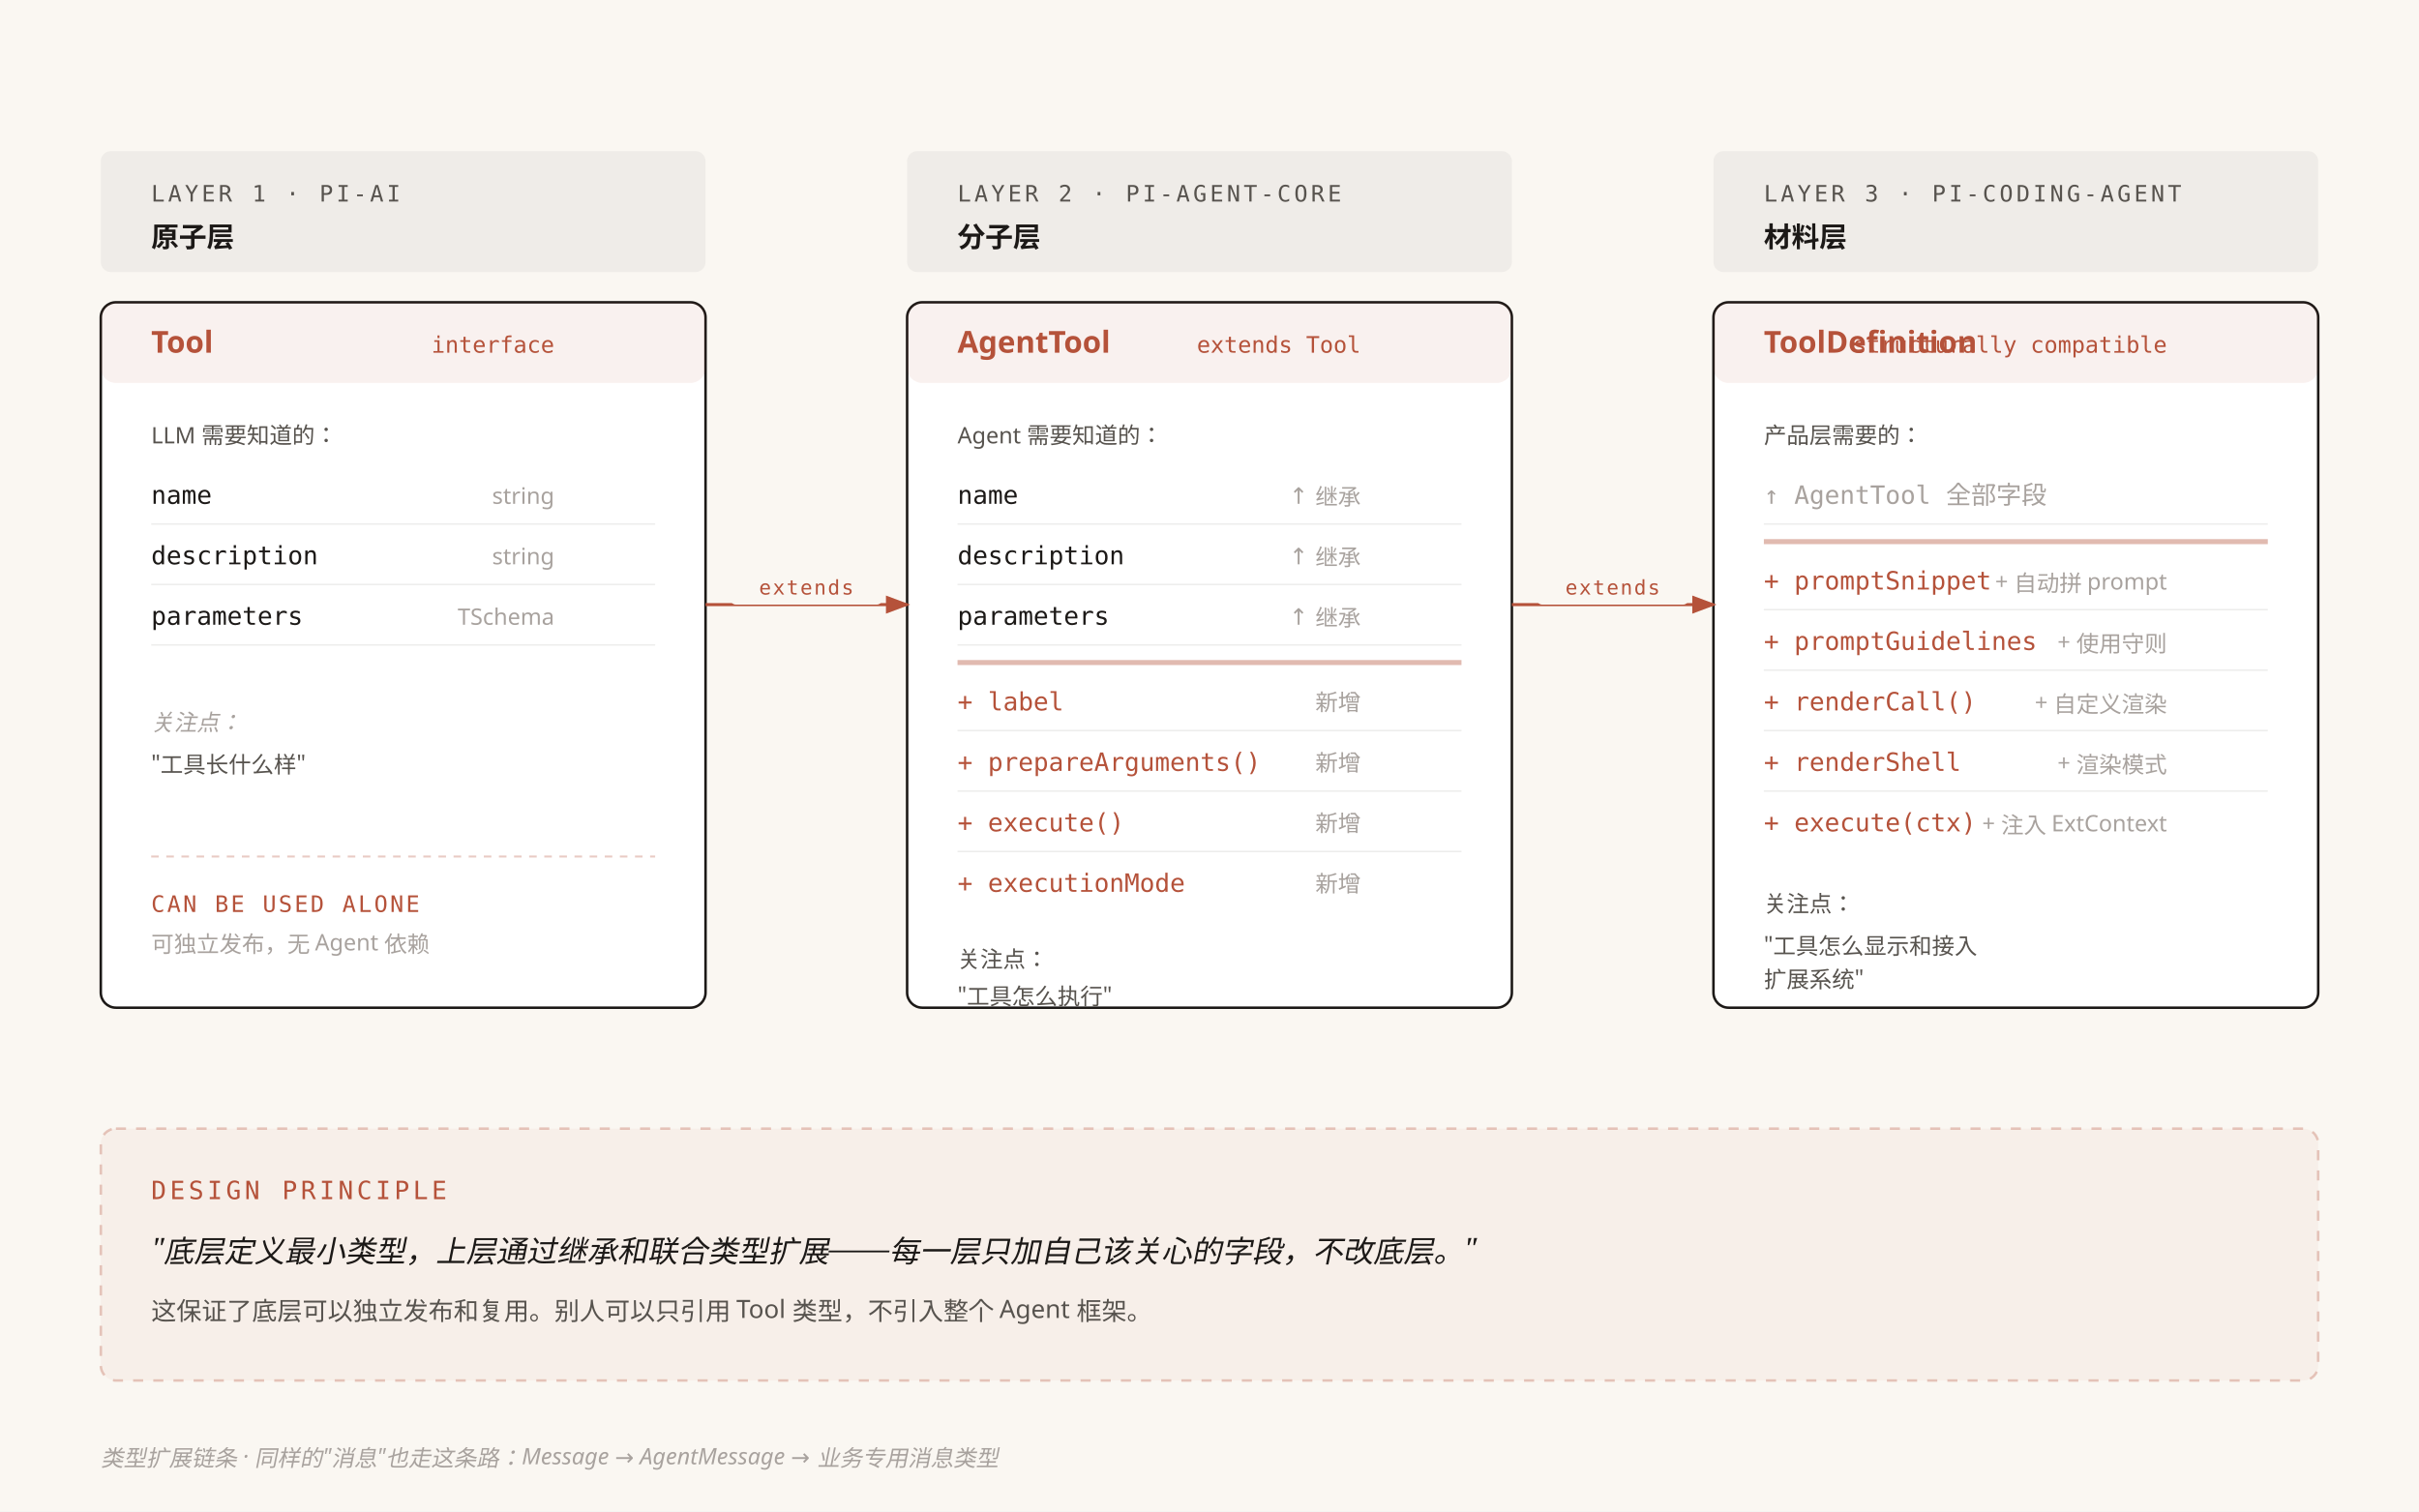
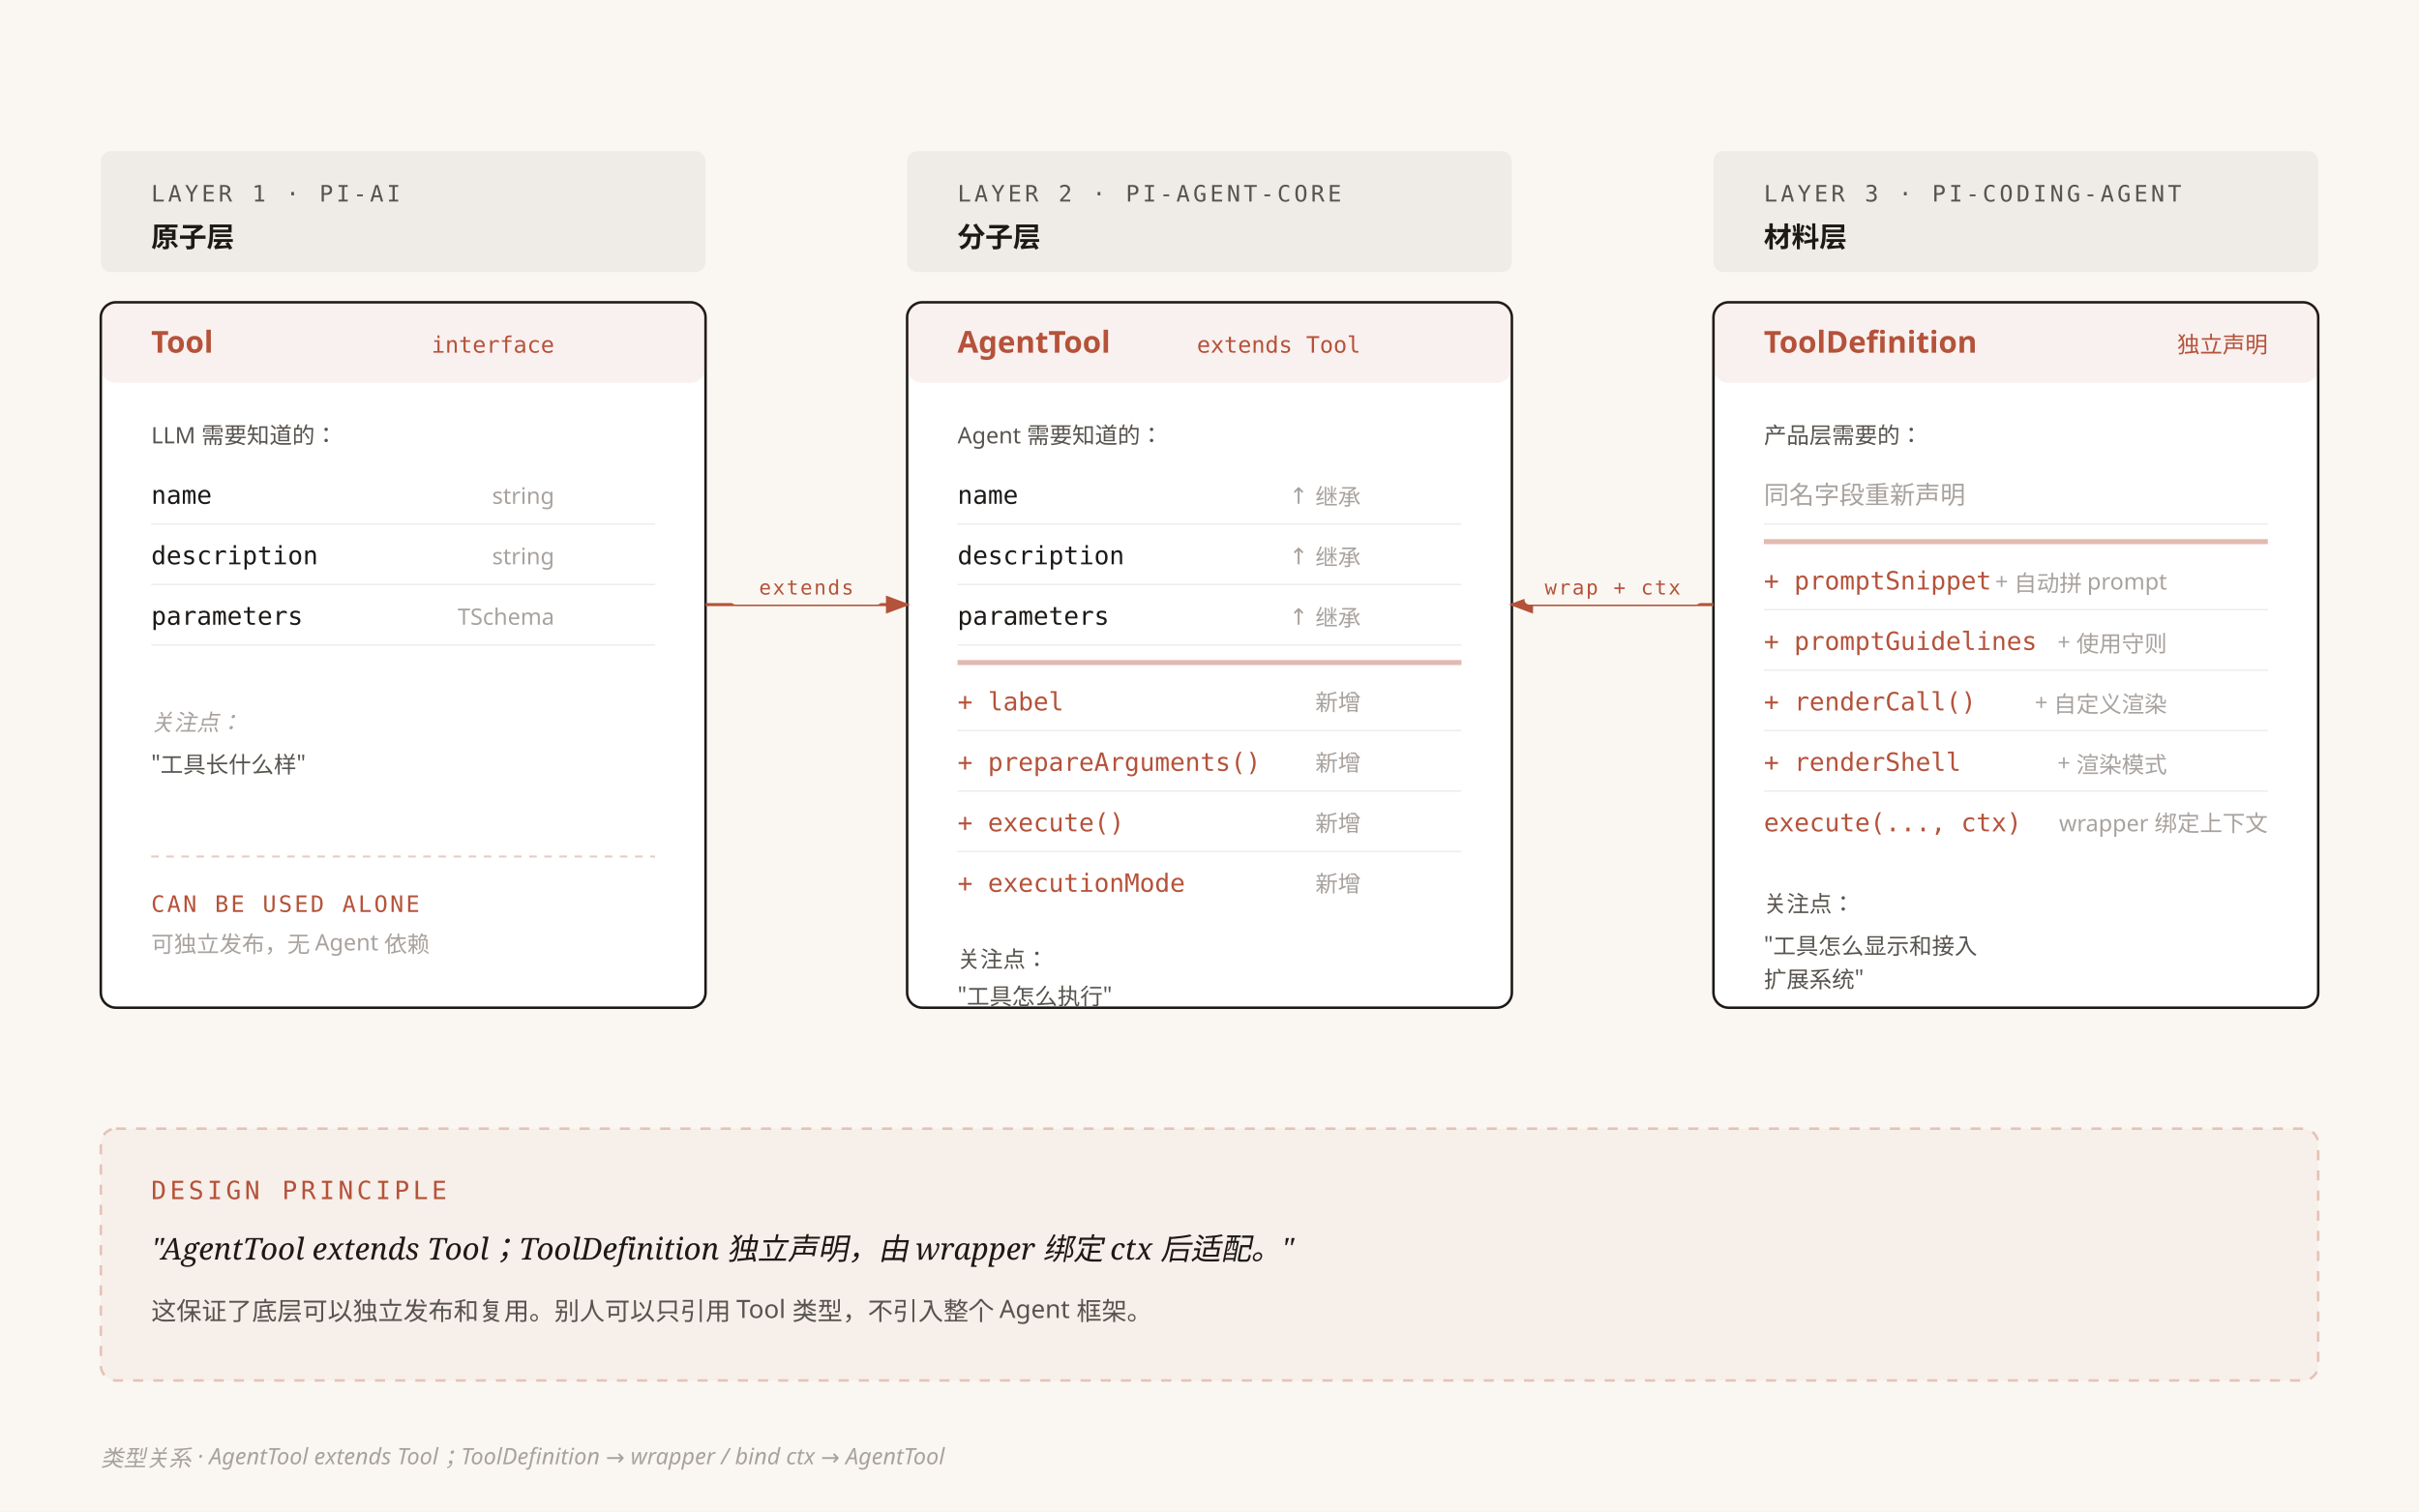
<svg xmlns="http://www.w3.org/2000/svg" viewBox="0 0 960 600">
  <defs>
    <marker id="arrow" markerWidth="8" markerHeight="6" refX="7" refY="3" orient="auto">
      <polygon points="0 0, 8 3, 0 6" fill="#57534e" />
    </marker>
    <marker id="arrow-accent" markerWidth="8" markerHeight="6" refX="7" refY="3" orient="auto">
      <polygon points="0 0, 8 3, 0 6" fill="#b5523a" />
    </marker>
  </defs>
  <rect width="960" height="600" fill="#faf7f2" />
  <g>
    <rect x="40" y="60" width="240" height="48" rx="4" fill="rgba(28,25,23,0.05)" />
    <text x="60" y="80" fill="#57534e" font-size="9" font-family="'Geist Mono', monospace" letter-spacing="0.14em">LAYER 1 · PI-AI</text>
    <text x="60" y="98" fill="#1c1917" font-size="11" font-weight="600" font-family="'Geist', sans-serif">原子层</text>
    <rect x="40" y="120" width="240" height="280" rx="6" fill="#ffffff" stroke="#1c1917" stroke-width="1" />
    <rect x="40" y="120" width="240" height="32" rx="6" fill="rgba(181,82,58,0.08)" />
    <text x="60" y="140" fill="#b5523a" font-size="12" font-weight="600" font-family="'Geist', sans-serif">Tool</text>
    <text x="220" y="140" fill="#b5523a" font-size="9" font-family="'Geist Mono', monospace" text-anchor="end">interface</text>
    <text x="60" y="176" fill="#57534e" font-size="9" font-family="'Geist', sans-serif">LLM 需要知道的：</text>
    <text x="60" y="200" fill="#1c1917" font-size="10" font-family="'Geist Mono', monospace">name</text>
    <text x="220" y="200" fill="#a8a29e" font-size="9" font-family="'Geist', sans-serif" text-anchor="end">string</text>
    <line x1="60" y1="208" x2="260" y2="208" stroke="rgba(28,25,23,0.08)" stroke-width="0.6" />
    <text x="60" y="224" fill="#1c1917" font-size="10" font-family="'Geist Mono', monospace">description</text>
    <text x="220" y="224" fill="#a8a29e" font-size="9" font-family="'Geist', sans-serif" text-anchor="end">string</text>
    <line x1="60" y1="232" x2="260" y2="232" stroke="rgba(28,25,23,0.08)" stroke-width="0.6" />
    <text x="60" y="248" fill="#1c1917" font-size="10" font-family="'Geist Mono', monospace">parameters</text>
    <text x="220" y="248" fill="#a8a29e" font-size="9" font-family="'Geist', sans-serif" text-anchor="end">TSchema</text>
    <line x1="60" y1="256" x2="260" y2="256" stroke="rgba(28,25,23,0.08)" stroke-width="0.6" />
    <text x="60" y="290" fill="#a8a29e" font-size="9" font-family="'Geist', sans-serif" font-style="italic">关注点：</text>
    <text x="60" y="306" fill="#57534e" font-size="9" font-family="'Geist', sans-serif">"工具长什么样"</text>
    <line x1="60" y1="340" x2="260" y2="340" stroke="rgba(181,82,58,0.30)" stroke-width="0.8" stroke-dasharray="3,3" />
    <text x="60" y="362" fill="#b5523a" font-size="9" font-family="'Geist Mono', monospace" letter-spacing="0.10em">CAN BE USED ALONE</text>
    <text x="60" y="378" fill="#a8a29e" font-size="9" font-family="'Geist', sans-serif">可独立发布，无 Agent 依赖</text>
  </g>
  <g>
    <rect x="360" y="60" width="240" height="48" rx="4" fill="rgba(28,25,23,0.05)" />
    <text x="380" y="80" fill="#57534e" font-size="9" font-family="'Geist Mono', monospace" letter-spacing="0.14em">LAYER 2 · PI-AGENT-CORE</text>
    <text x="380" y="98" fill="#1c1917" font-size="11" font-weight="600" font-family="'Geist', sans-serif">分子层</text>
    <rect x="360" y="120" width="240" height="280" rx="6" fill="#ffffff" stroke="#1c1917" stroke-width="1" />
    <rect x="360" y="120" width="240" height="32" rx="6" fill="rgba(181,82,58,0.08)" />
    <text x="380" y="140" fill="#b5523a" font-size="12" font-weight="600" font-family="'Geist', sans-serif">AgentTool</text>
    <text x="540" y="140" fill="#b5523a" font-size="9" font-family="'Geist Mono', monospace" text-anchor="end">extends Tool</text>
    <text x="380" y="176" fill="#57534e" font-size="9" font-family="'Geist', sans-serif">Agent 需要知道的：</text>
    <text x="380" y="200" fill="#1c1917" font-size="10" font-family="'Geist Mono', monospace">name</text>
    <text x="540" y="200" fill="#a8a29e" font-size="9" font-family="'Geist', sans-serif" text-anchor="end">↑ 继承</text>
    <line x1="380" y1="208" x2="580" y2="208" stroke="rgba(28,25,23,0.08)" stroke-width="0.6" />
    <text x="380" y="224" fill="#1c1917" font-size="10" font-family="'Geist Mono', monospace">description</text>
    <text x="540" y="224" fill="#a8a29e" font-size="9" font-family="'Geist', sans-serif" text-anchor="end">↑ 继承</text>
    <line x1="380" y1="232" x2="580" y2="232" stroke="rgba(28,25,23,0.08)" stroke-width="0.6" />
    <text x="380" y="248" fill="#1c1917" font-size="10" font-family="'Geist Mono', monospace">parameters</text>
    <text x="540" y="248" fill="#a8a29e" font-size="9" font-family="'Geist', sans-serif" text-anchor="end">↑ 继承</text>
    <line x1="380" y1="256" x2="580" y2="256" stroke="rgba(28,25,23,0.08)" stroke-width="0.6" />
    <rect x="380" y="262" width="200" height="2" fill="#b5523a" opacity="0.4" />
    <text x="380" y="282" fill="#b5523a" font-size="10" font-family="'Geist Mono', monospace">+ label</text>
    <text x="540" y="282" fill="#a8a29e" font-size="9" font-family="'Geist', sans-serif" text-anchor="end">新增</text>
    <line x1="380" y1="290" x2="580" y2="290" stroke="rgba(28,25,23,0.08)" stroke-width="0.6" />
    <text x="380" y="306" fill="#b5523a" font-size="10" font-family="'Geist Mono', monospace">+ prepareArguments()</text>
    <text x="540" y="306" fill="#a8a29e" font-size="9" font-family="'Geist', sans-serif" text-anchor="end">新增</text>
    <line x1="380" y1="314" x2="580" y2="314" stroke="rgba(28,25,23,0.08)" stroke-width="0.6" />
    <text x="380" y="330" fill="#b5523a" font-size="10" font-family="'Geist Mono', monospace">+ execute()</text>
    <text x="540" y="330" fill="#a8a29e" font-size="9" font-family="'Geist', sans-serif" text-anchor="end">新增</text>
    <line x1="380" y1="338" x2="580" y2="338" stroke="rgba(28,25,23,0.08)" stroke-width="0.6" />
    <text x="380" y="354" fill="#b5523a" font-size="10" font-family="'Geist Mono', monospace">+ executionMode</text>
    <text x="540" y="354" fill="#a8a29e" font-size="9" font-family="'Geist', sans-serif" text-anchor="end">新增</text>
    <text x="380" y="384" fill="#57534e" font-size="9" font-family="'Geist', sans-serif">关注点：</text>
    <text x="380" y="398" fill="#57534e" font-size="9" font-family="'Geist', sans-serif">"工具怎么执行"</text>
  </g>
  <g>
    <rect x="680" y="60" width="240" height="48" rx="4" fill="rgba(28,25,23,0.05)" />
    <text x="700" y="80" fill="#57534e" font-size="9" font-family="'Geist Mono', monospace" letter-spacing="0.14em">LAYER 3 · PI-CODING-AGENT</text>
    <text x="700" y="98" fill="#1c1917" font-size="11" font-weight="600" font-family="'Geist', sans-serif">材料层</text>
    <rect x="680" y="120" width="240" height="280" rx="6" fill="#ffffff" stroke="#1c1917" stroke-width="1" />
    <rect x="680" y="120" width="240" height="32" rx="6" fill="rgba(181,82,58,0.08)" />
    <text x="700" y="140" fill="#b5523a" font-size="12" font-weight="600" font-family="'Geist', sans-serif">ToolDefinition</text>
-     <text x="860" y="140" fill="#b5523a" font-size="9" font-family="'Geist Mono', monospace" text-anchor="end">structurally compatible</text>
+     <text x="900" y="140" fill="#b5523a" font-size="9" font-family="'Geist Mono', monospace" text-anchor="end">独立声明</text>
    <text x="700" y="176" fill="#57534e" font-size="9" font-family="'Geist', sans-serif">产品层需要的：</text>
-     <text x="700" y="200" fill="#a8a29e" font-size="10" font-family="'Geist Mono', monospace">↑ AgentTool 全部字段</text>
+     <text x="700" y="200" fill="#a8a29e" font-size="10" font-family="'Geist Mono', monospace">同名字段重新声明</text>
    <line x1="700" y1="208" x2="900" y2="208" stroke="rgba(28,25,23,0.08)" stroke-width="0.6" />
    <rect x="700" y="214" width="200" height="2" fill="#b5523a" opacity="0.4" />
    <text x="700" y="234" fill="#b5523a" font-size="10" font-family="'Geist Mono', monospace">+ promptSnippet</text>
    <text x="860" y="234" fill="#a8a29e" font-size="9" font-family="'Geist', sans-serif" text-anchor="end">+ 自动拼 prompt</text>
    <line x1="700" y1="242" x2="900" y2="242" stroke="rgba(28,25,23,0.08)" stroke-width="0.6" />
    <text x="700" y="258" fill="#b5523a" font-size="10" font-family="'Geist Mono', monospace">+ promptGuidelines</text>
    <text x="860" y="258" fill="#a8a29e" font-size="9" font-family="'Geist', sans-serif" text-anchor="end">+ 使用守则</text>
    <line x1="700" y1="266" x2="900" y2="266" stroke="rgba(28,25,23,0.08)" stroke-width="0.6" />
    <text x="700" y="282" fill="#b5523a" font-size="10" font-family="'Geist Mono', monospace">+ renderCall()</text>
    <text x="860" y="282" fill="#a8a29e" font-size="9" font-family="'Geist', sans-serif" text-anchor="end">+ 自定义渲染</text>
    <line x1="700" y1="290" x2="900" y2="290" stroke="rgba(28,25,23,0.08)" stroke-width="0.6" />
    <text x="700" y="306" fill="#b5523a" font-size="10" font-family="'Geist Mono', monospace">+ renderShell</text>
    <text x="860" y="306" fill="#a8a29e" font-size="9" font-family="'Geist', sans-serif" text-anchor="end">+ 渲染模式</text>
    <line x1="700" y1="314" x2="900" y2="314" stroke="rgba(28,25,23,0.08)" stroke-width="0.6" />
-     <text x="700" y="330" fill="#b5523a" font-size="10" font-family="'Geist Mono', monospace">+ execute(ctx)</text>
-     <text x="860" y="330" fill="#a8a29e" font-size="9" font-family="'Geist', sans-serif" text-anchor="end">+ 注入 ExtContext</text>
+     <text x="700" y="330" fill="#b5523a" font-size="10" font-family="'Geist Mono', monospace">execute(..., ctx)</text>
+     <text x="900" y="330" fill="#a8a29e" font-size="9" font-family="'Geist', sans-serif" text-anchor="end">wrapper 绑定上下文</text>
    <text x="700" y="362" fill="#57534e" font-size="9" font-family="'Geist', sans-serif">关注点：</text>
    <text x="700" y="378" fill="#57534e" font-size="9" font-family="'Geist', sans-serif">"工具怎么显示和接入</text>
    <text x="700" y="392" fill="#57534e" font-size="9" font-family="'Geist', sans-serif">扩展系统"</text>
  </g>
  <path d="M 280 240 L 360 240" stroke="#b5523a" stroke-width="1.2" fill="none" marker-end="url(#arrow-accent)" />
  <rect x="290" y="226" width="60" height="14" rx="2" fill="#faf7f2" />
  <text x="320" y="236" fill="#b5523a" font-size="8" font-family="'Geist Mono', monospace" text-anchor="middle" letter-spacing="0.08em">extends</text>
-   <path d="M 600 240 L 680 240" stroke="#b5523a" stroke-width="1.2" fill="none" marker-end="url(#arrow-accent)" />
-   <rect x="610" y="226" width="60" height="14" rx="2" fill="#faf7f2" />
-   <text x="640" y="236" fill="#b5523a" font-size="8" font-family="'Geist Mono', monospace" text-anchor="middle" letter-spacing="0.08em">extends</text>
+   <path d="M 680 240 L 600 240" stroke="#b5523a" stroke-width="1.2" fill="none" marker-end="url(#arrow-accent)" />
+   <rect x="605" y="226" width="70" height="14" rx="2" fill="#faf7f2" />
+   <text x="640" y="236" fill="#b5523a" font-size="8" font-family="'Geist Mono', monospace" text-anchor="middle" letter-spacing="0.08em">wrap + ctx</text>
  <rect x="40" y="448" width="880" height="100" rx="6" fill="rgba(181,82,58,0.05)" stroke="rgba(181,82,58,0.30)" stroke-width="1" stroke-dasharray="4,4" />
  <text x="60" y="476" fill="#b5523a" font-size="10" font-family="'Geist Mono', monospace" letter-spacing="0.14em">DESIGN PRINCIPLE</text>
  <text x="60" y="500" fill="#1c1917" font-size="12" font-family="'Instrument Serif', 'Source Han Serif SC', serif" font-style="italic">
-       "底层定义最小类型，上层通过继承和联合类型扩展——每一层只加自己该关心的字段，不改底层。"
+       "AgentTool extends Tool；ToolDefinition 独立声明，由 wrapper 绑定 ctx 后适配。"
    </text>
  <text x="60" y="524" fill="#57534e" font-size="10" font-family="'Geist', sans-serif">
      这保证了底层可以独立发布和复用。别人可以只引用 Tool 类型，不引入整个 Agent 框架。
    </text>
  <text x="40" y="582" fill="#a8a29e" font-size="9" font-family="'Geist', sans-serif" font-style="italic">
-       类型扩展链条 · 同样的"消息"也走这条路：Message → AgentMessage → 业务专用消息类型
+       类型关系 · AgentTool extends Tool；ToolDefinition → wrapper / bind ctx → AgentTool
    </text>
</svg>
